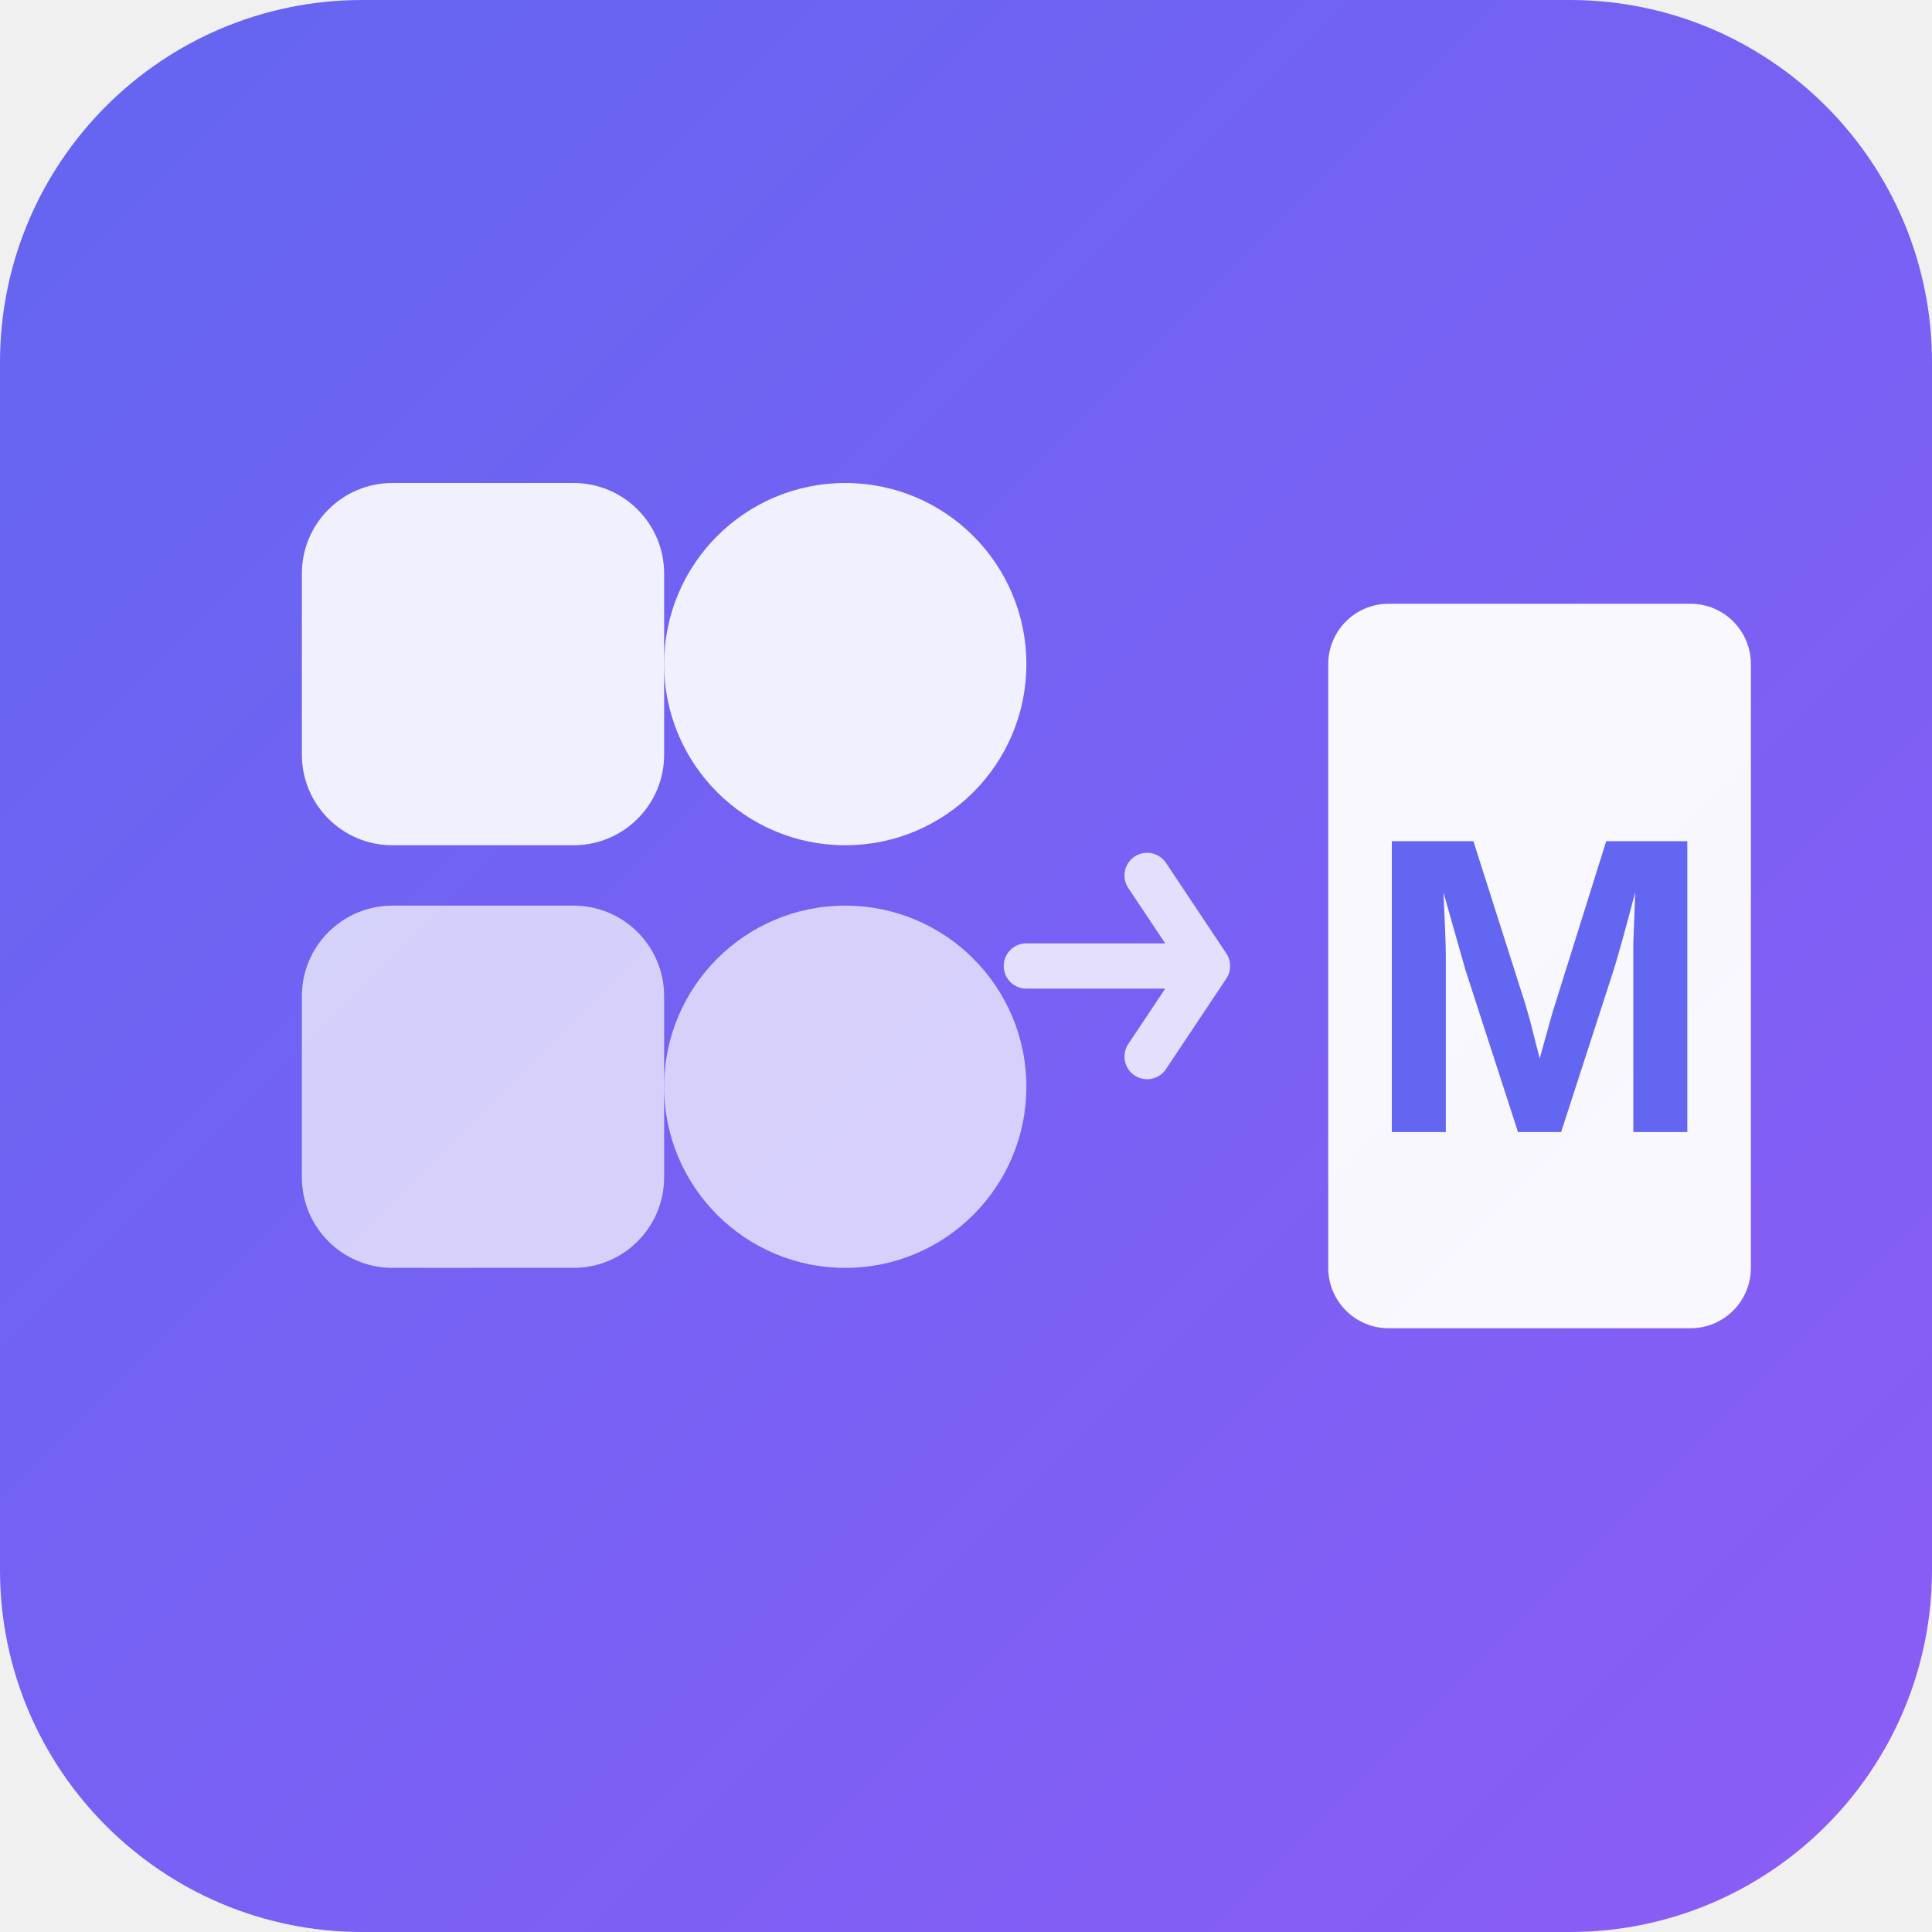
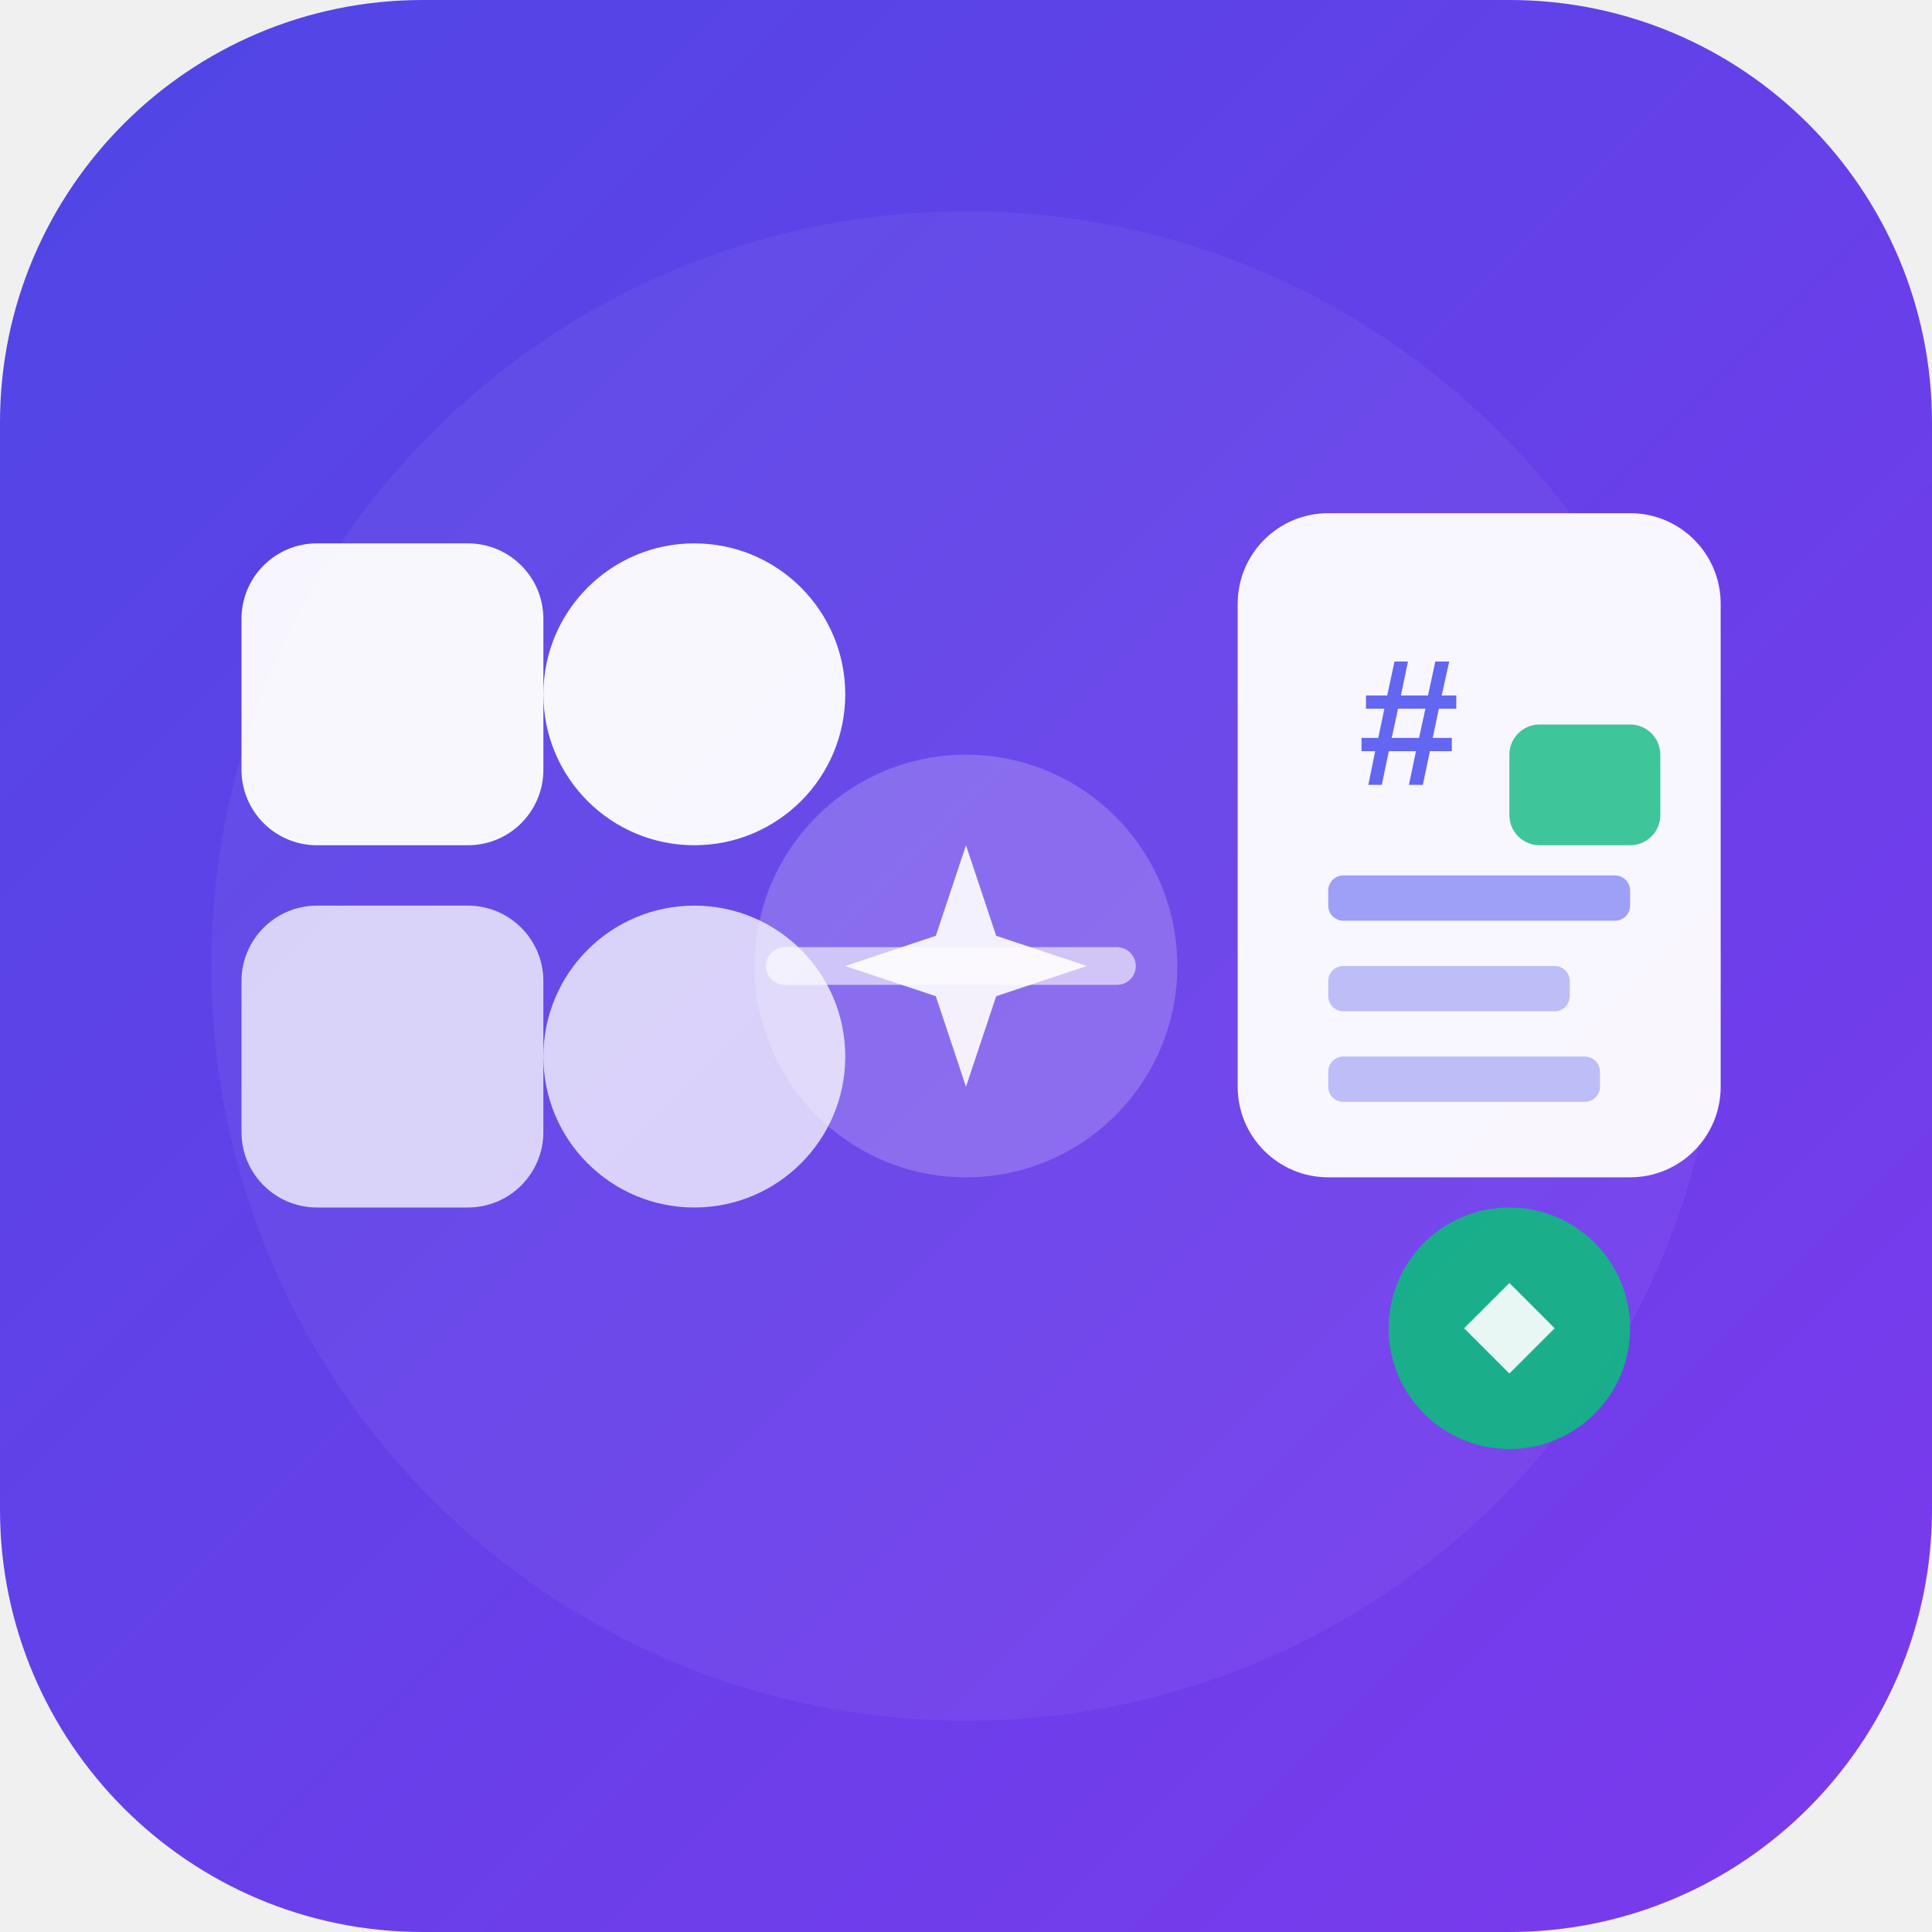
<svg xmlns="http://www.w3.org/2000/svg" width="128" height="128" viewBox="0 0 128 128" fill="none">
-   <rect width="128" height="128" rx="24" fill="url(#gradient)" />
-   <g transform="translate(20, 32)">
-     <rect x="0" y="0" width="24" height="24" rx="6" fill="white" opacity="0.9" />
-     <rect x="0" y="28" width="24" height="24" rx="6" fill="white" opacity="0.7" />
-     <circle cx="36" cy="12" r="12" fill="white" opacity="0.9" />
-     <circle cx="36" cy="40" r="12" fill="white" opacity="0.7" />
+   <rect width="128" height="128" rx="28" fill="url(#gradient)" />
+   <circle cx="64" cy="64" r="50" fill="white" opacity="0.05" />
+   <g transform="translate(16, 36)">
+     <rect x="0" y="0" width="20" height="20" rx="5" fill="white" opacity="0.95" />
+     <rect x="0" y="24" width="20" height="20" rx="5" fill="white" opacity="0.75" />
+     <circle cx="30" cy="10" r="10" fill="white" opacity="0.95" />
+     <circle cx="30" cy="34" r="10" fill="white" opacity="0.75" />
  </g>
-   <path d="M68 64 L80 64 L76 58 M80 64 L76 70" stroke="white" stroke-width="3" stroke-linecap="round" stroke-linejoin="round" opacity="0.8" />
-   <g transform="translate(88, 40)">
-     <rect x="0" y="0" width="28" height="48" rx="4" fill="white" opacity="0.95" />
-     <text x="14" y="35" font-family="Arial, sans-serif" font-size="28" font-weight="bold" fill="#6366F1" text-anchor="middle">M</text>
+   <g transform="translate(64, 64)">
+     <circle cx="0" cy="0" r="14" fill="white" opacity="0.2" />
+     <path d="M0 -8 L2 -2 L8 0 L2 2 L0 8 L-2 2 L-8 0 L-2 -2 Z" fill="white" opacity="0.9" />
+   </g>
+   <path d="M52 64 L74 64" stroke="white" stroke-width="2.5" stroke-linecap="round" opacity="0.6" />
+   <g transform="translate(82, 34)">
+     <rect x="0" y="0" width="32" height="44" rx="6" fill="white" opacity="0.95" />
+     <text x="8" y="18" font-family="Arial, sans-serif" font-size="12" font-weight="bold" fill="#6366F1">#</text>
+     <rect x="6" y="24" width="20" height="3" rx="1" fill="#6366F1" opacity="0.6" />
+     <rect x="6" y="30" width="16" height="3" rx="1" fill="#6366F1" opacity="0.4" />
+     <rect x="6" y="36" width="18" height="3" rx="1" fill="#6366F1" opacity="0.4" />
+     <rect x="18" y="14" width="10" height="8" rx="2" fill="#10B981" opacity="0.8" />
+   </g>
+   <g transform="translate(100, 88)">
+     <circle cx="0" cy="0" r="8" fill="#10B981" opacity="0.9" />
+     <path d="M-3 0 L0 -3 L3 0 L0 3 Z" fill="white" opacity="0.9" />
  </g>
  <defs>
    <linearGradient id="gradient" x1="0" y1="0" x2="128" y2="128" gradientUnits="userSpaceOnUse">
-       <stop offset="0%" stop-color="#6366F1" />
-       <stop offset="100%" stop-color="#8B5CF6" />
+       <stop offset="0%" stop-color="#4F46E5" />
+       <stop offset="100%" stop-color="#7C3AED" />
    </linearGradient>
  </defs>
</svg>
